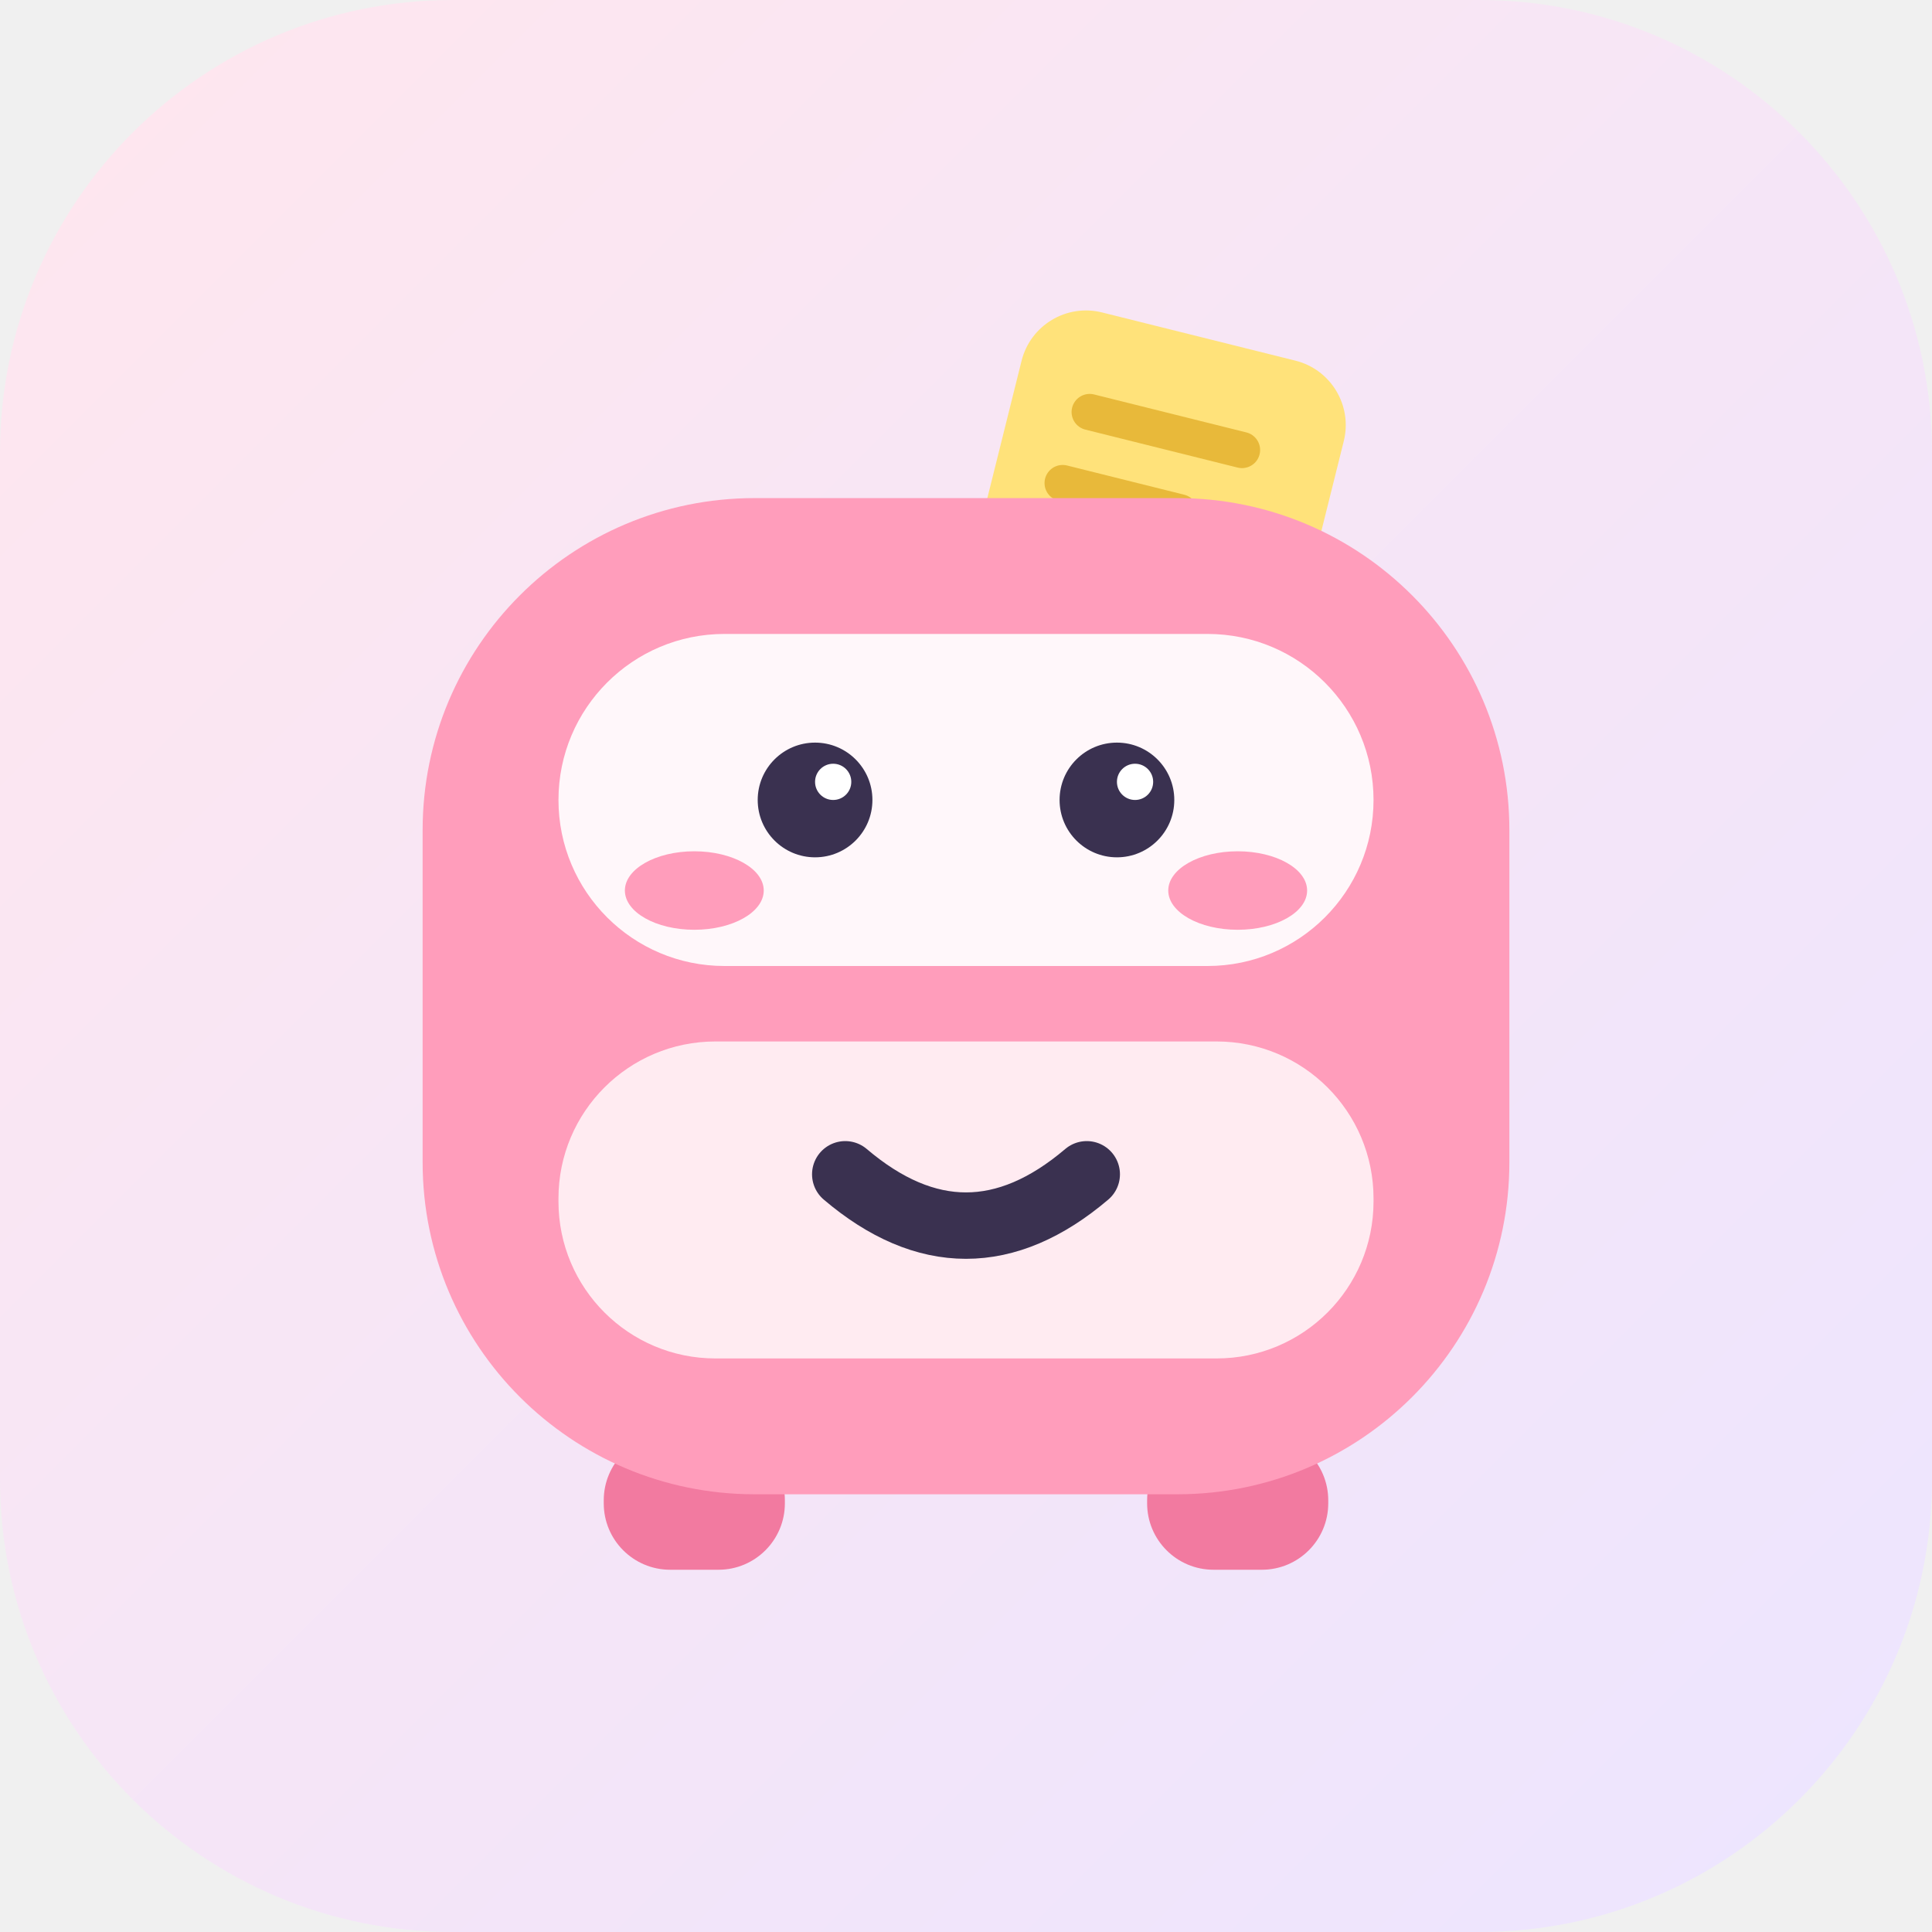
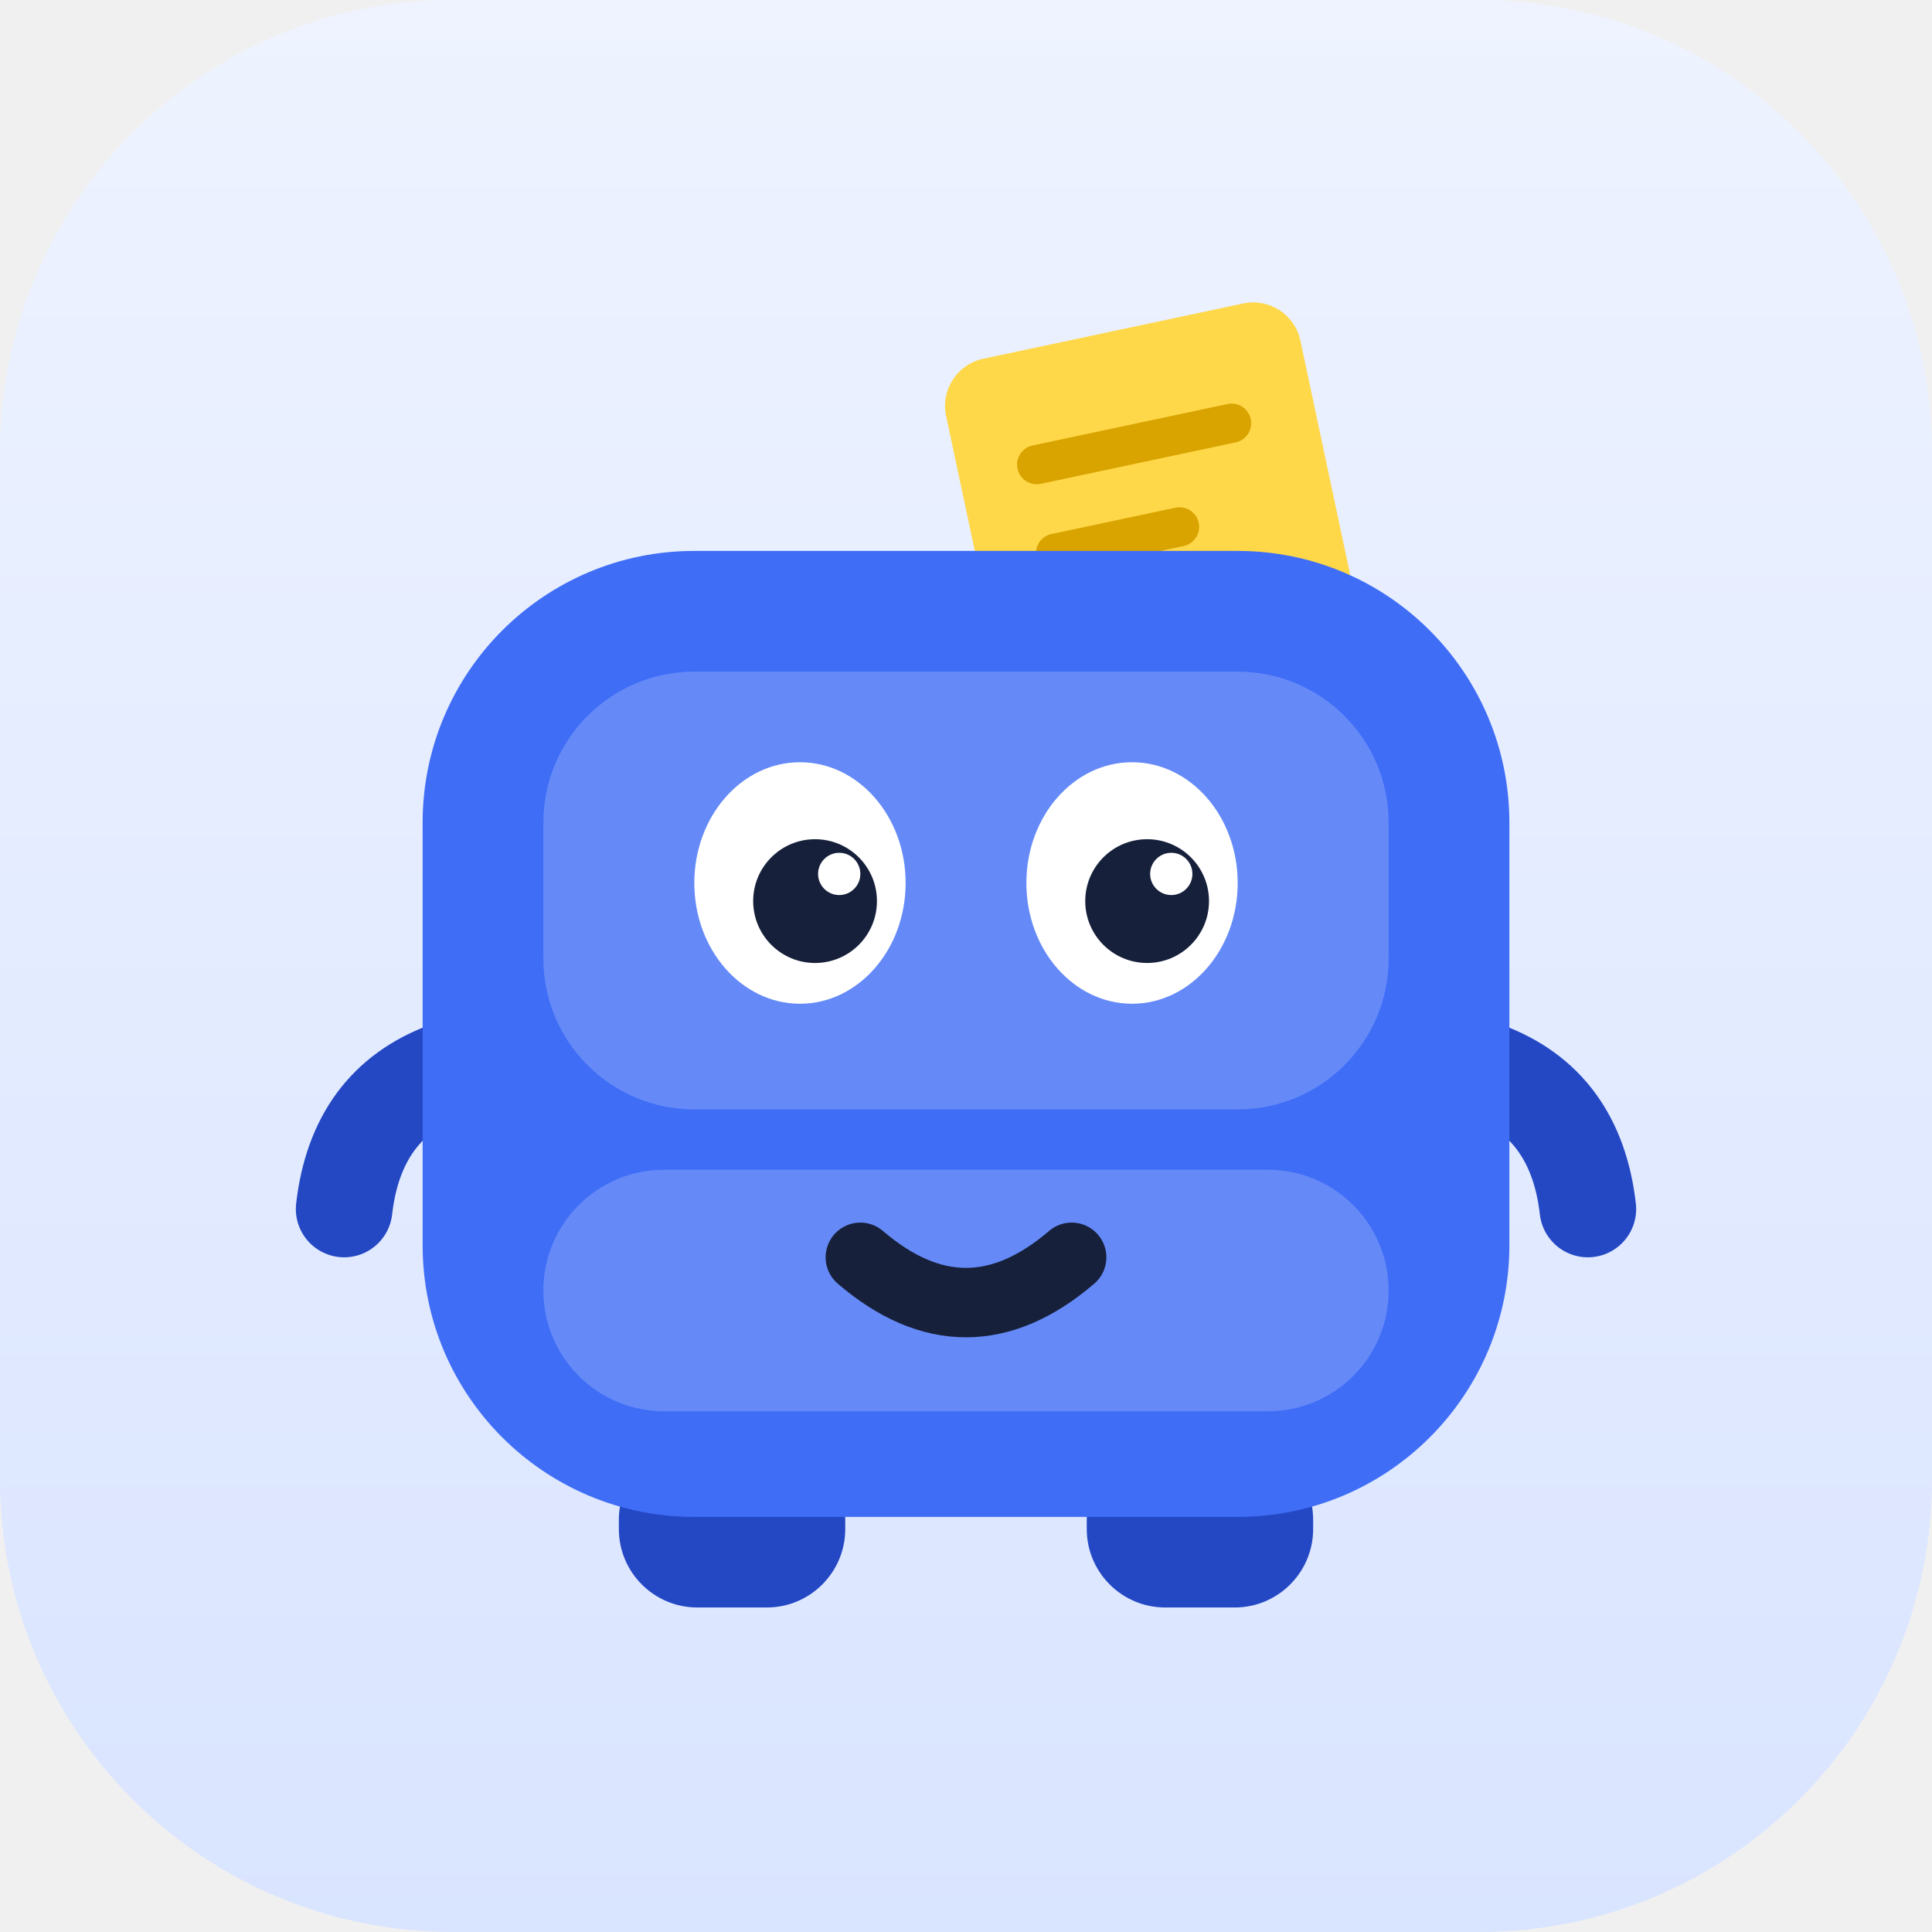
<svg xmlns="http://www.w3.org/2000/svg" viewBox="0 0 512 512">
  <defs>
-     <linearGradient id="g" x1="0" y1="0" x2="1" y2="1">
-       <stop offset="0" stop-color="#ffe6ee" />
-       <stop offset="1" stop-color="#ece5ff" />
+     <linearGradient id="g" x1="0" y1="0" x2="0" y2="1">
+       <stop offset="0" stop-color="#eef3ff" />
+       <stop offset="1" stop-color="#d9e4ff" />
    </linearGradient>
  </defs>
  <rect width="512" height="512" rx="120" fill="url(#g)" />
-   <g transform="translate(64 60) scale(8)">
-     <rect x="25" y="3.5" width="11" height="10" rx="2.2" fill="#ffe27a" transform="rotate(14 30.5 8.5)" />
-     <path d="M27.6 6.8h5.2M27.3 9.3h4" stroke="#e8b93a" stroke-width="1.2" stroke-linecap="round" transform="rotate(14 30.5 8.5)" />
-     <rect x="12" y="40" width="6" height="4.5" rx="2.2" fill="#f27aa0" />
-     <rect x="30" y="40" width="6" height="4.5" rx="2.2" fill="#f27aa0" />
-     <rect x="6" y="9" width="36" height="33" rx="11" fill="#ff9dbb" />
-     <rect x="10.5" y="13.5" width="27" height="11" rx="5.5" fill="#fff" opacity=".92" />
-     <rect x="10.5" y="27" width="27" height="10.5" rx="5.2" fill="#fff" opacity=".8" />
-     <circle cx="19" cy="19" r="1.9" fill="#3a3150" />
-     <circle cx="29" cy="19" r="1.9" fill="#3a3150" />
-     <circle cx="19.6" cy="18.4" r=".6" fill="#fff" />
-     <circle cx="29.6" cy="18.4" r=".6" fill="#fff" />
-     <ellipse cx="15" cy="22" rx="2.3" ry="1.3" fill="#ff7fa6" opacity=".75" />
-     <ellipse cx="33" cy="22" rx="2.3" ry="1.3" fill="#ff7fa6" opacity=".75" />
-     <path d="M20 31.4q4 3.4 8 0" stroke="#3a3150" stroke-width="2.2" stroke-linecap="round" fill="none" />
+   <g transform="translate(64 66) scale(8)">
+     <g transform="rotate(-12 30 8)">
+       <rect x="24" y="2.6" width="12" height="11" rx="1.6" fill="#ffd84a" />
+       <path d="M26.6 6.4h6.6M26.6 9.4h4.2" stroke="#d9a400" stroke-width="1.3" stroke-linecap="round" />
+     </g>
+     <path d="M6.8 27.2q-3 1.1-3.4 4.6M41.2 27.2q3 1.1 3.4 4.6" stroke="#2448c4" stroke-width="3.2" stroke-linecap="round" fill="none" />
+     <rect x="12.5" y="39.5" width="7.5" height="5.5" rx="2.6" fill="#2448c4" />
+     <rect x="28" y="39.5" width="7.5" height="5.5" rx="2.6" fill="#2448c4" />
+     <rect x="6" y="10" width="36" height="32" rx="9" fill="#3f6df6" />
+     <rect x="10" y="14" width="28" height="14.5" rx="5" fill="#fff" opacity=".2" />
+     <rect x="10" y="30.5" width="28" height="8" rx="4" fill="#fff" opacity=".2" />
+     <ellipse cx="18.5" cy="21" rx="3.5" ry="4" fill="#fff" />
+     <ellipse cx="29.5" cy="21" rx="3.5" ry="4" fill="#fff" />
+     <circle cx="19" cy="21.6" r="2.05" fill="#16203a" />
+     <circle cx="30" cy="21.6" r="2.05" fill="#16203a" />
+     <circle cx="19.8" cy="20.7" r=".7" fill="#fff" />
+     <circle cx="30.8" cy="20.7" r=".7" fill="#fff" />
+     <path d="M20.5 33.4q3.5 3 7 0" stroke="#16203a" stroke-width="2.3" stroke-linecap="round" fill="none" />
  </g>
</svg>
